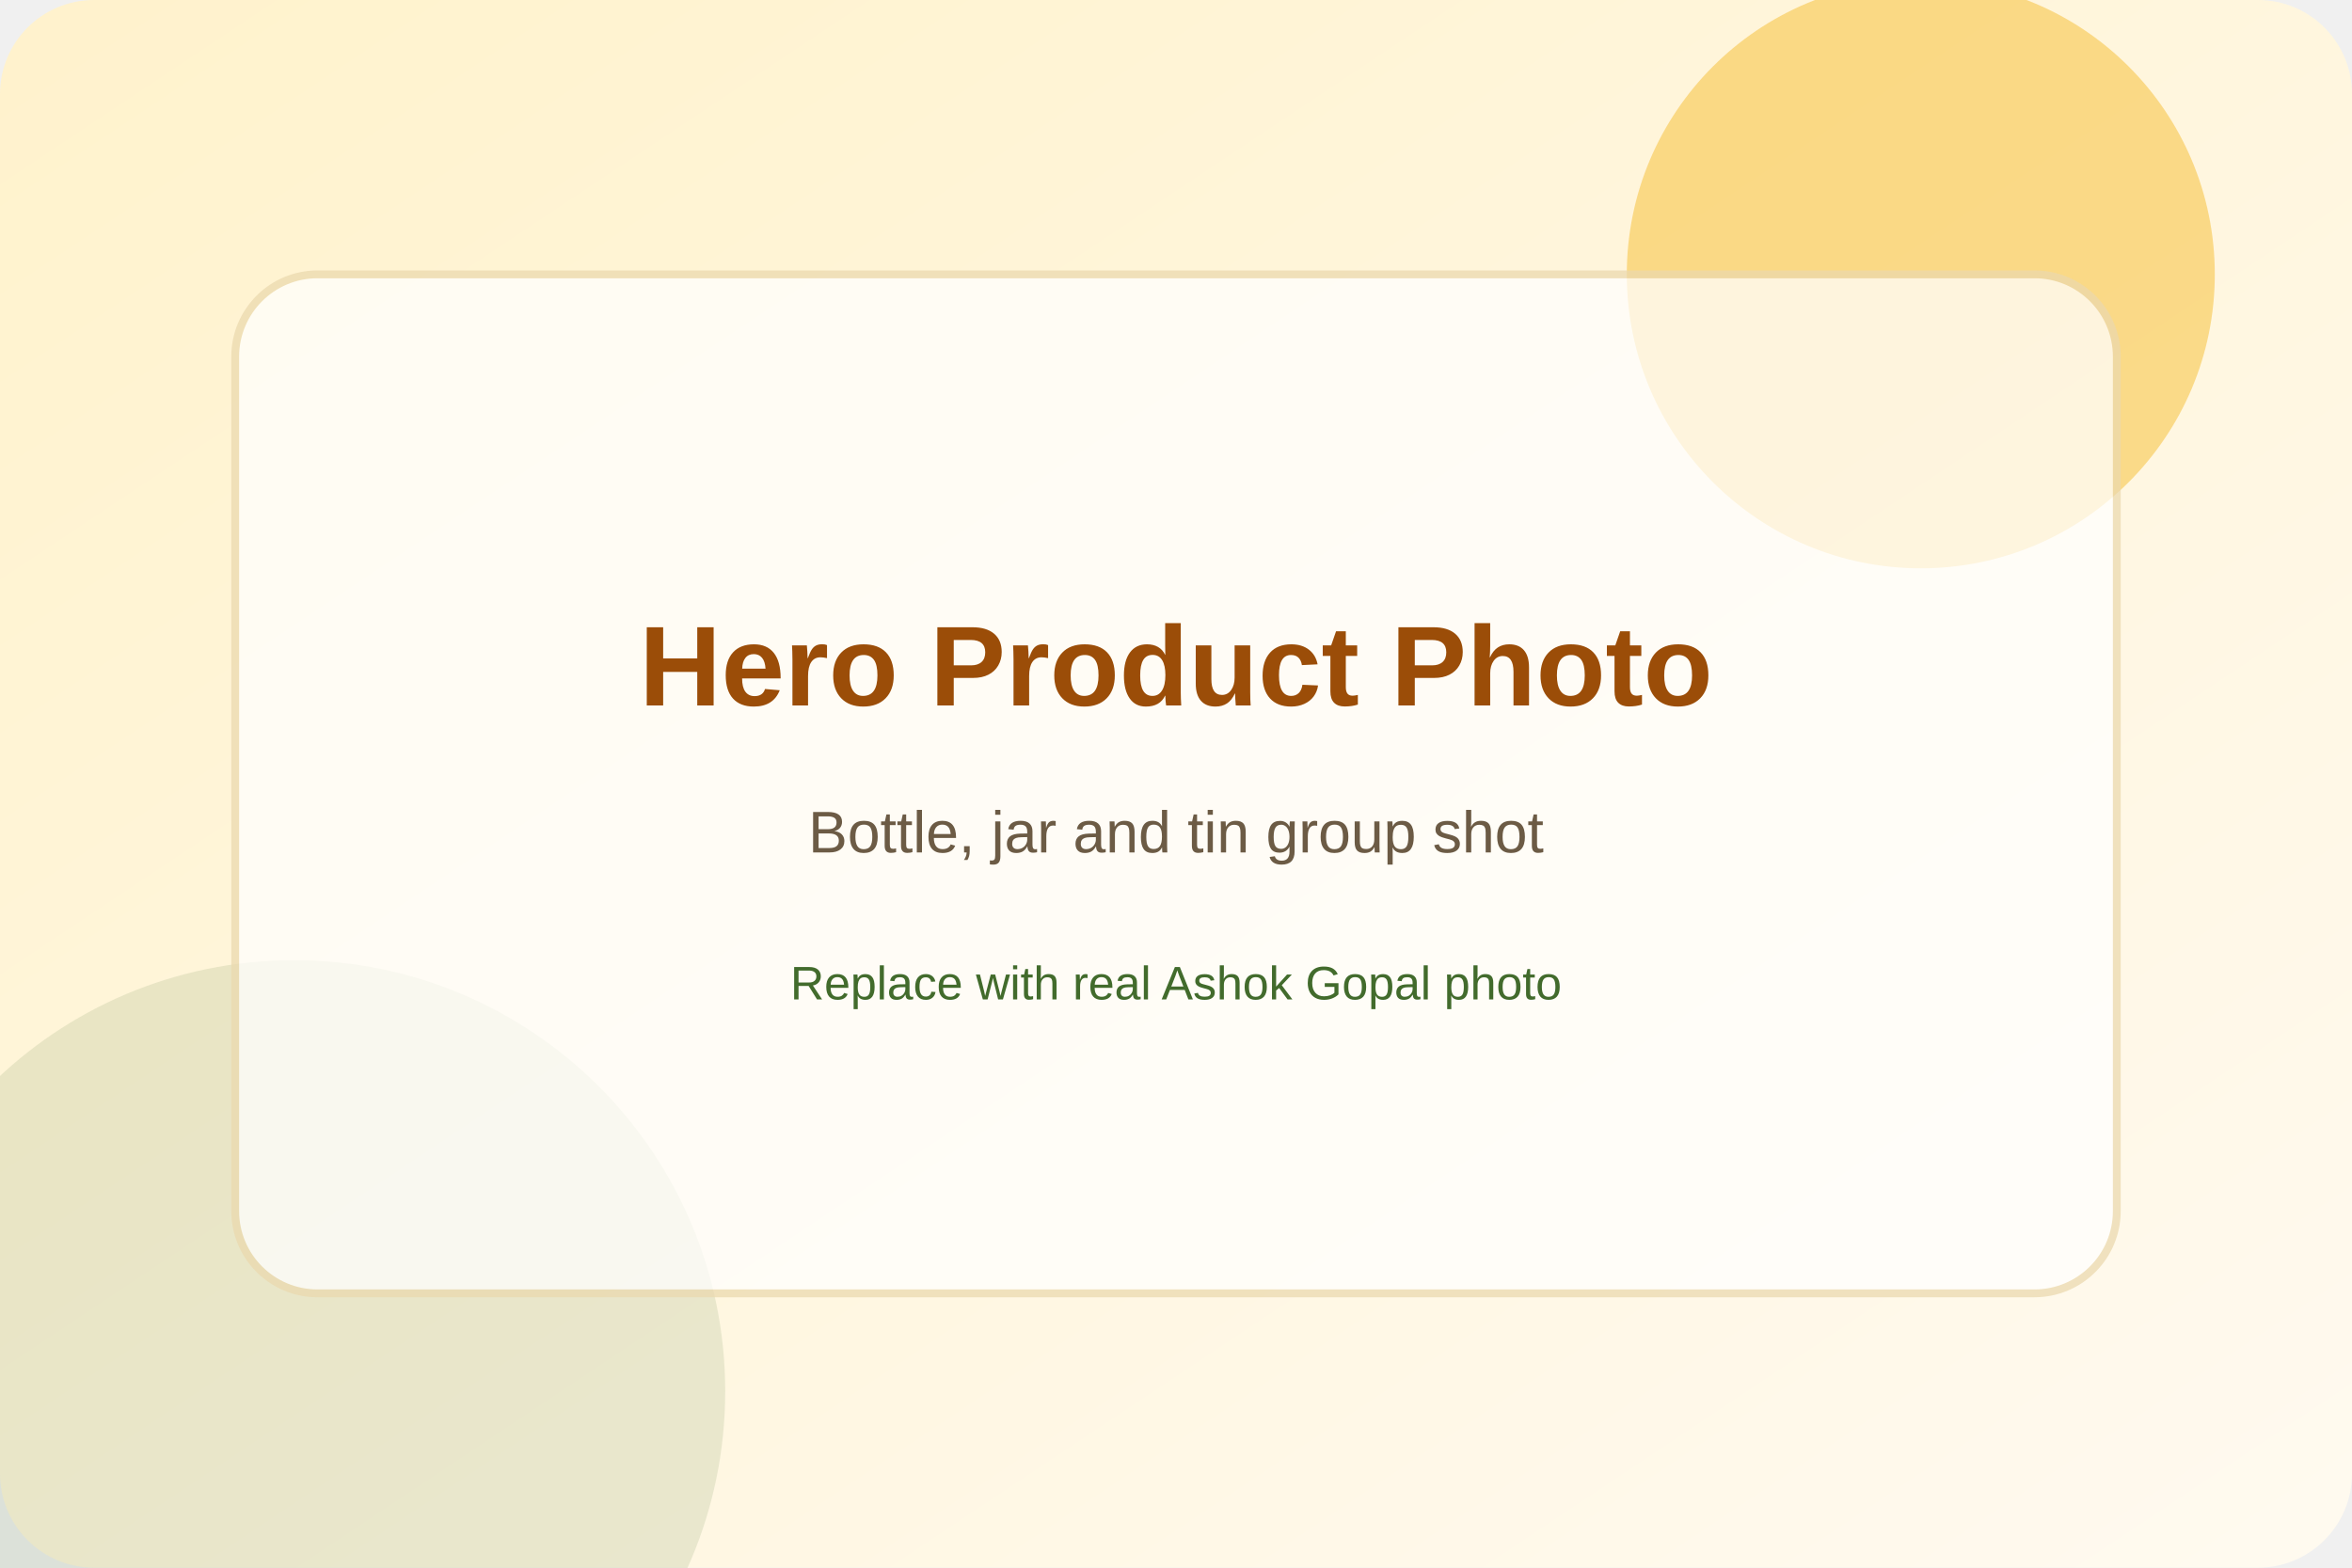
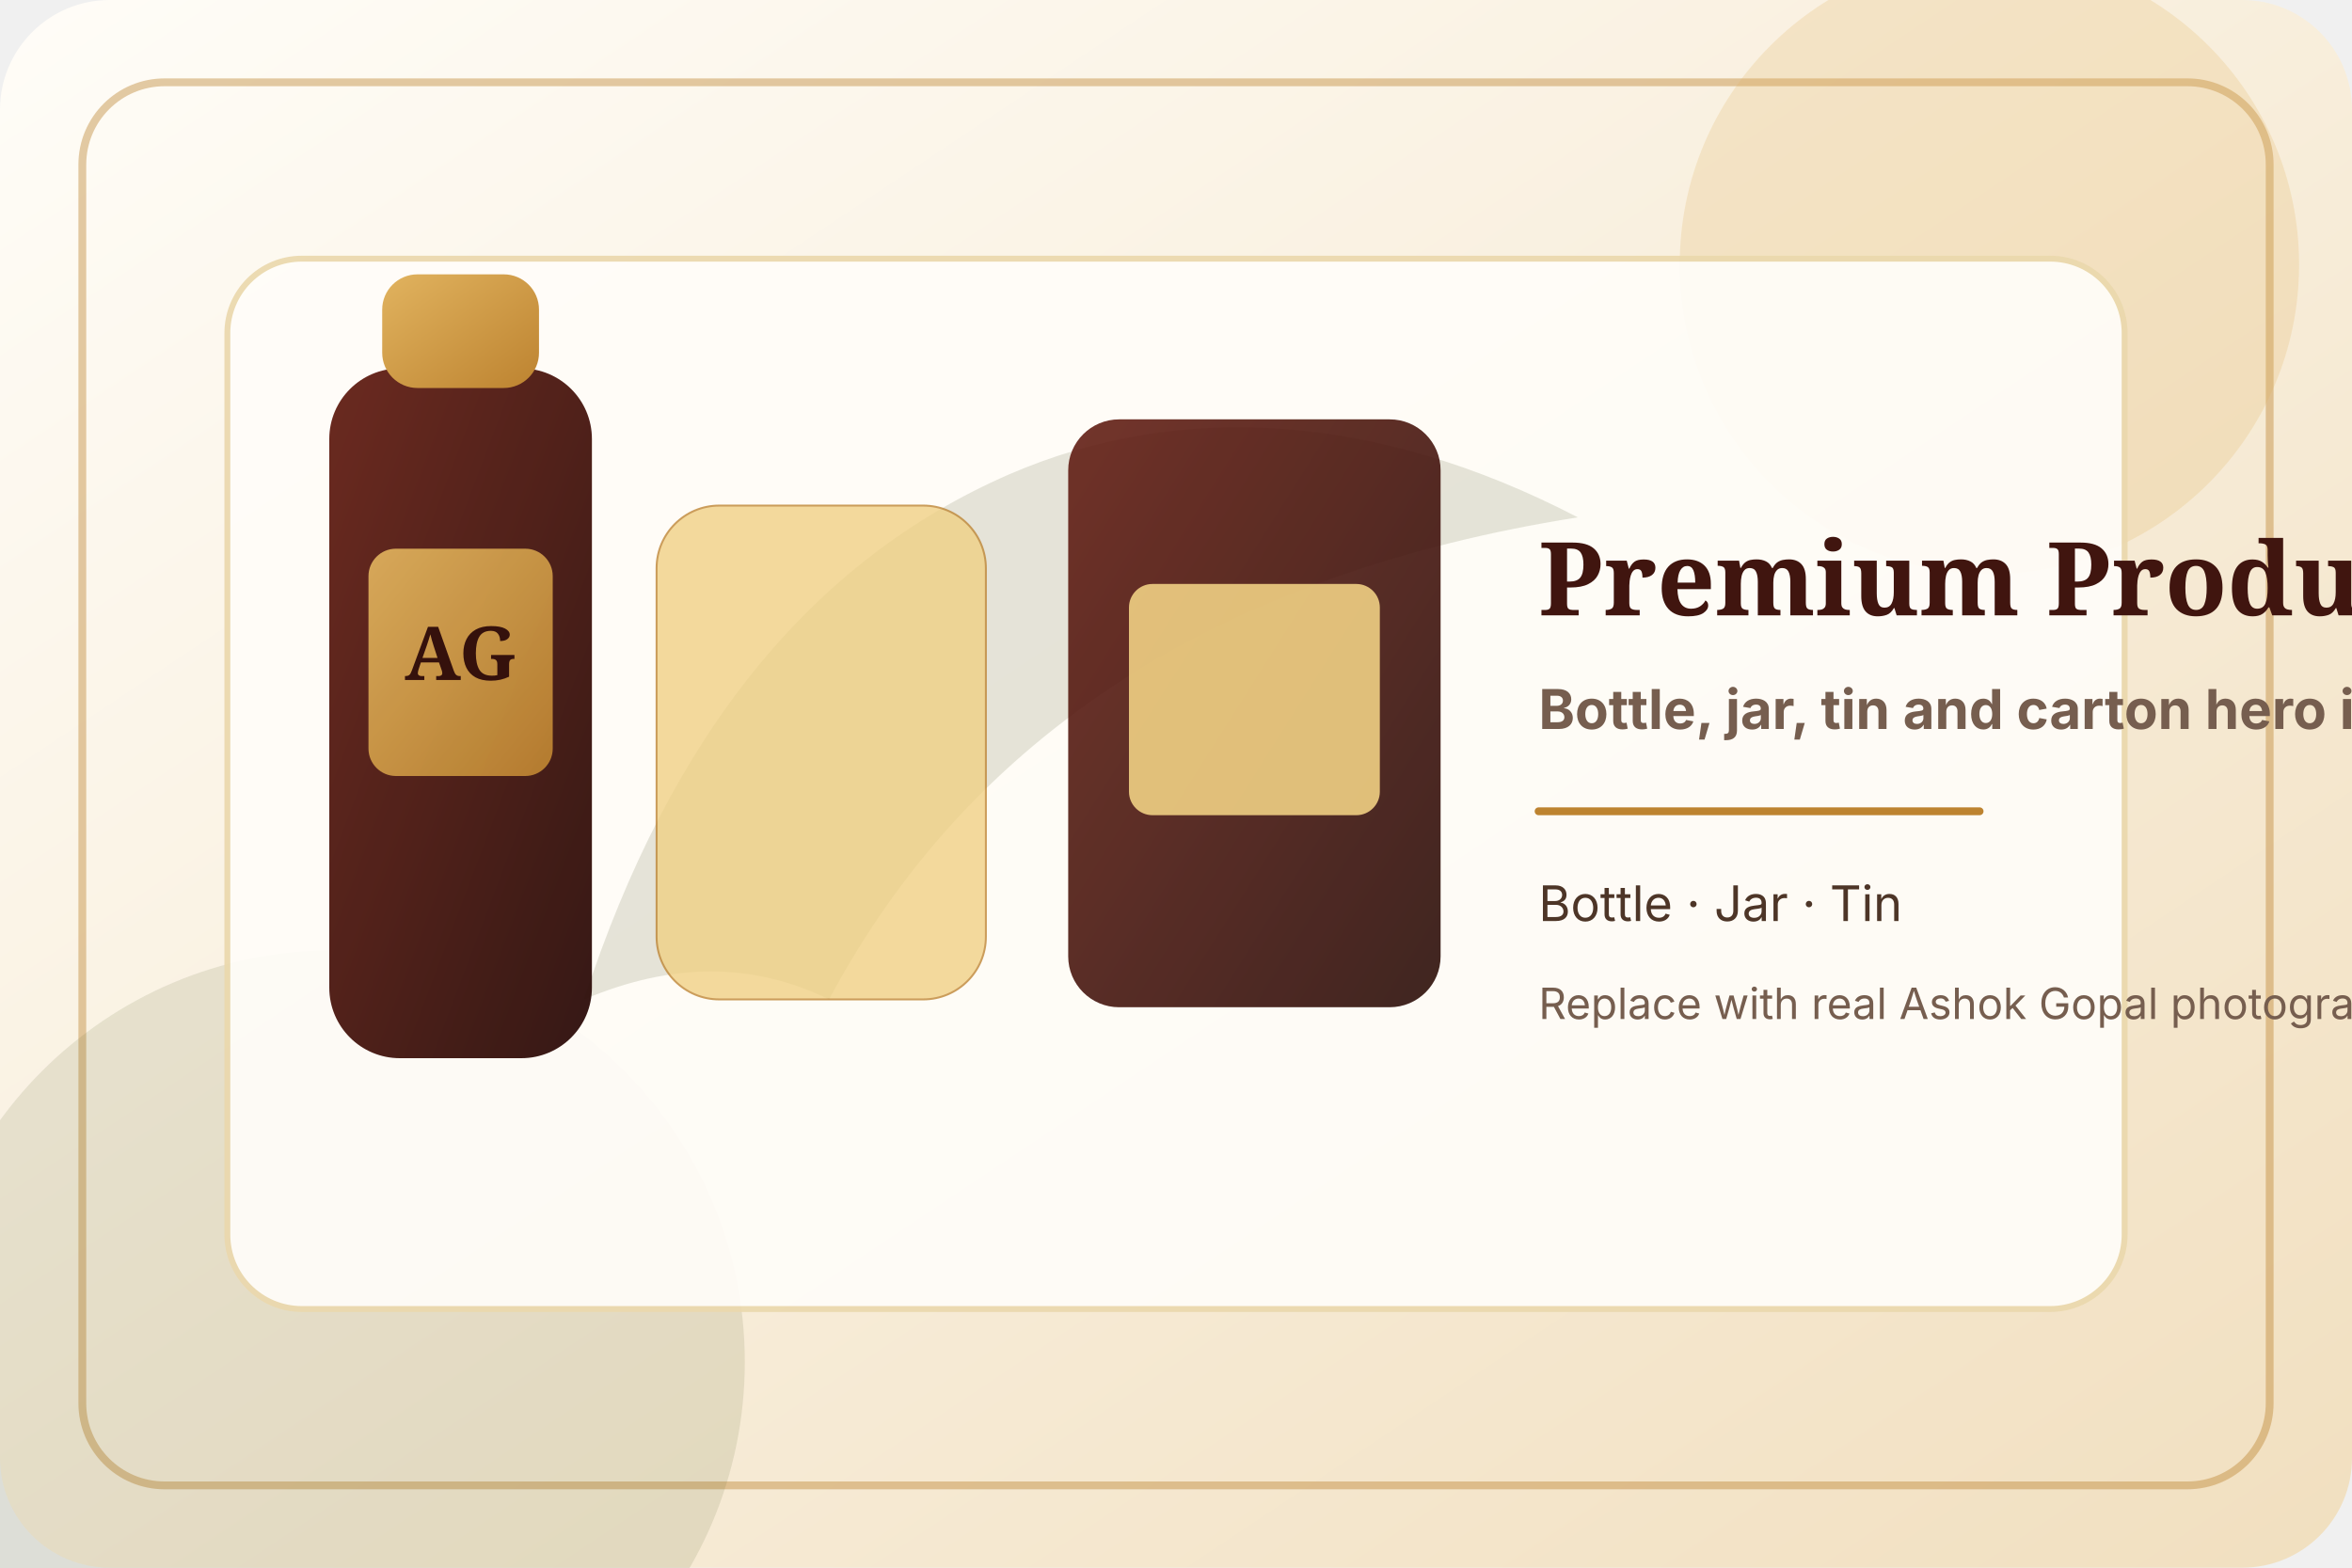
- <svg xmlns="http://www.w3.org/2000/svg" viewBox="0 0 1200 800" role="img" aria-label="Hero Product Photo">
+ <svg xmlns="http://www.w3.org/2000/svg" viewBox="0 0 1200 800" role="img" aria-label="Premium Product Family">
  <defs>
-     <linearGradient id="g" x1="0" x2="1" y1="0" y2="1">
-       <stop offset="0" stop-color="#fff2cc" />
-       <stop offset="1" stop-color="#fffaf0" />
+     <linearGradient id="paper" x1="0" y1="0" x2="1" y2="1">
+       <stop offset="0" stop-color="#fffdf8" />
+       <stop offset="1" stop-color="#f1dfbf" />
+     </linearGradient>
+     <linearGradient id="royal" x1="0" y1="0" x2="1" y2="1">
+       <stop offset="0" stop-color="#641f15" />
+       <stop offset="1" stop-color="#2b0d09" />
+     </linearGradient>
+     <linearGradient id="gold" x1="0" y1="0" x2="1" y2="1">
+       <stop offset="0" stop-color="#e1b35f" />
+       <stop offset="1" stop-color="#bd8330" />
    </linearGradient>
  </defs>
-   <rect width="1200" height="800" rx="48" fill="url(#g)" />
-   <circle cx="980" cy="140" r="150" fill="#f5b51b" opacity="0.45" />
-   <circle cx="150" cy="710" r="220" fill="#426b2c" opacity="0.12" />
-   <rect x="120" y="140" width="960" height="520" rx="42" fill="#ffffff" opacity="0.72" stroke="#ead8ad" stroke-width="4" />
-   <text x="600" y="360" text-anchor="middle" font-family="Arial, sans-serif" font-size="58" font-weight="800" fill="#9b4d08">Hero Product Photo</text>
-   <text x="600" y="435" text-anchor="middle" font-family="Arial, sans-serif" font-size="30" fill="#6c5b45">Bottle, jar and tin group shot</text>
-   <text x="600" y="510" text-anchor="middle" font-family="Arial, sans-serif" font-size="24" fill="#426b2c">Replace with real Ashok Gopal photo</text>
+   <rect width="1200" height="800" rx="56" fill="url(#paper)" />
+   <rect x="42" y="42" width="1116" height="716" rx="42" fill="none" stroke="#bd8330" stroke-width="4" opacity=".42" />
+   <circle cx="1015" cy="135" r="158" fill="#e1b35f" opacity=".22" />
+   <circle cx="170" cy="695" r="210" fill="#596232" opacity=".13" />
+   <rect x="116" y="132" width="968" height="536" rx="38" fill="#fffdf8" stroke="#ead8ad" stroke-width="3" opacity=".92" />
+   <path d="M298 510c44-135 116-224 217-268 88-38 188-31 290 22-183 29-310 111-382 246-39-19-80-19-125 0Z" fill="#596232" opacity=".16" />
+   <rect x="168" y="188" width="134" height="352" rx="36" fill="url(#royal)" opacity=".95" />
+   <rect x="195" y="140" width="80" height="58" rx="18" fill="url(#gold)" />
+   <rect x="188" y="280" width="94" height="116" rx="14" fill="url(#gold)" opacity=".92" />
+   <text x="235" y="347" text-anchor="middle" font-family="Georgia, serif" font-size="38" font-weight="700" fill="#35110c">AG</text>
+   <rect x="335" y="258" width="168" height="252" rx="32" fill="#f0cf83" opacity=".78" stroke="#bd8330" />
+   <rect x="545" y="214" width="190" height="300" rx="26" fill="url(#royal)" opacity=".9" />
+   <rect x="576" y="298" width="128" height="118" rx="12" fill="#f0cf83" opacity=".9" />
+   <text x="785" y="314" font-family="Georgia, serif" font-size="52" font-weight="700" fill="#40150f">Premium Product Family</text>
+   <text x="785" y="372" font-family="Inter, Arial, sans-serif" font-size="28" font-weight="700" fill="#765e4f">Bottle, jar, tin and carton hero image</text>
+   <line x1="785" y1="414" x2="1010" y2="414" stroke="#bd8330" stroke-width="4" stroke-linecap="round" />
+   <text x="785" y="470" font-family="Inter, Arial, sans-serif" font-size="25" fill="#4d3527">Bottle · Jar · Tin</text>
+   <text x="785" y="520" font-family="Inter, Arial, sans-serif" font-size="22" fill="#765e4f">Replace with real Ashok Gopal photography</text>
</svg>
